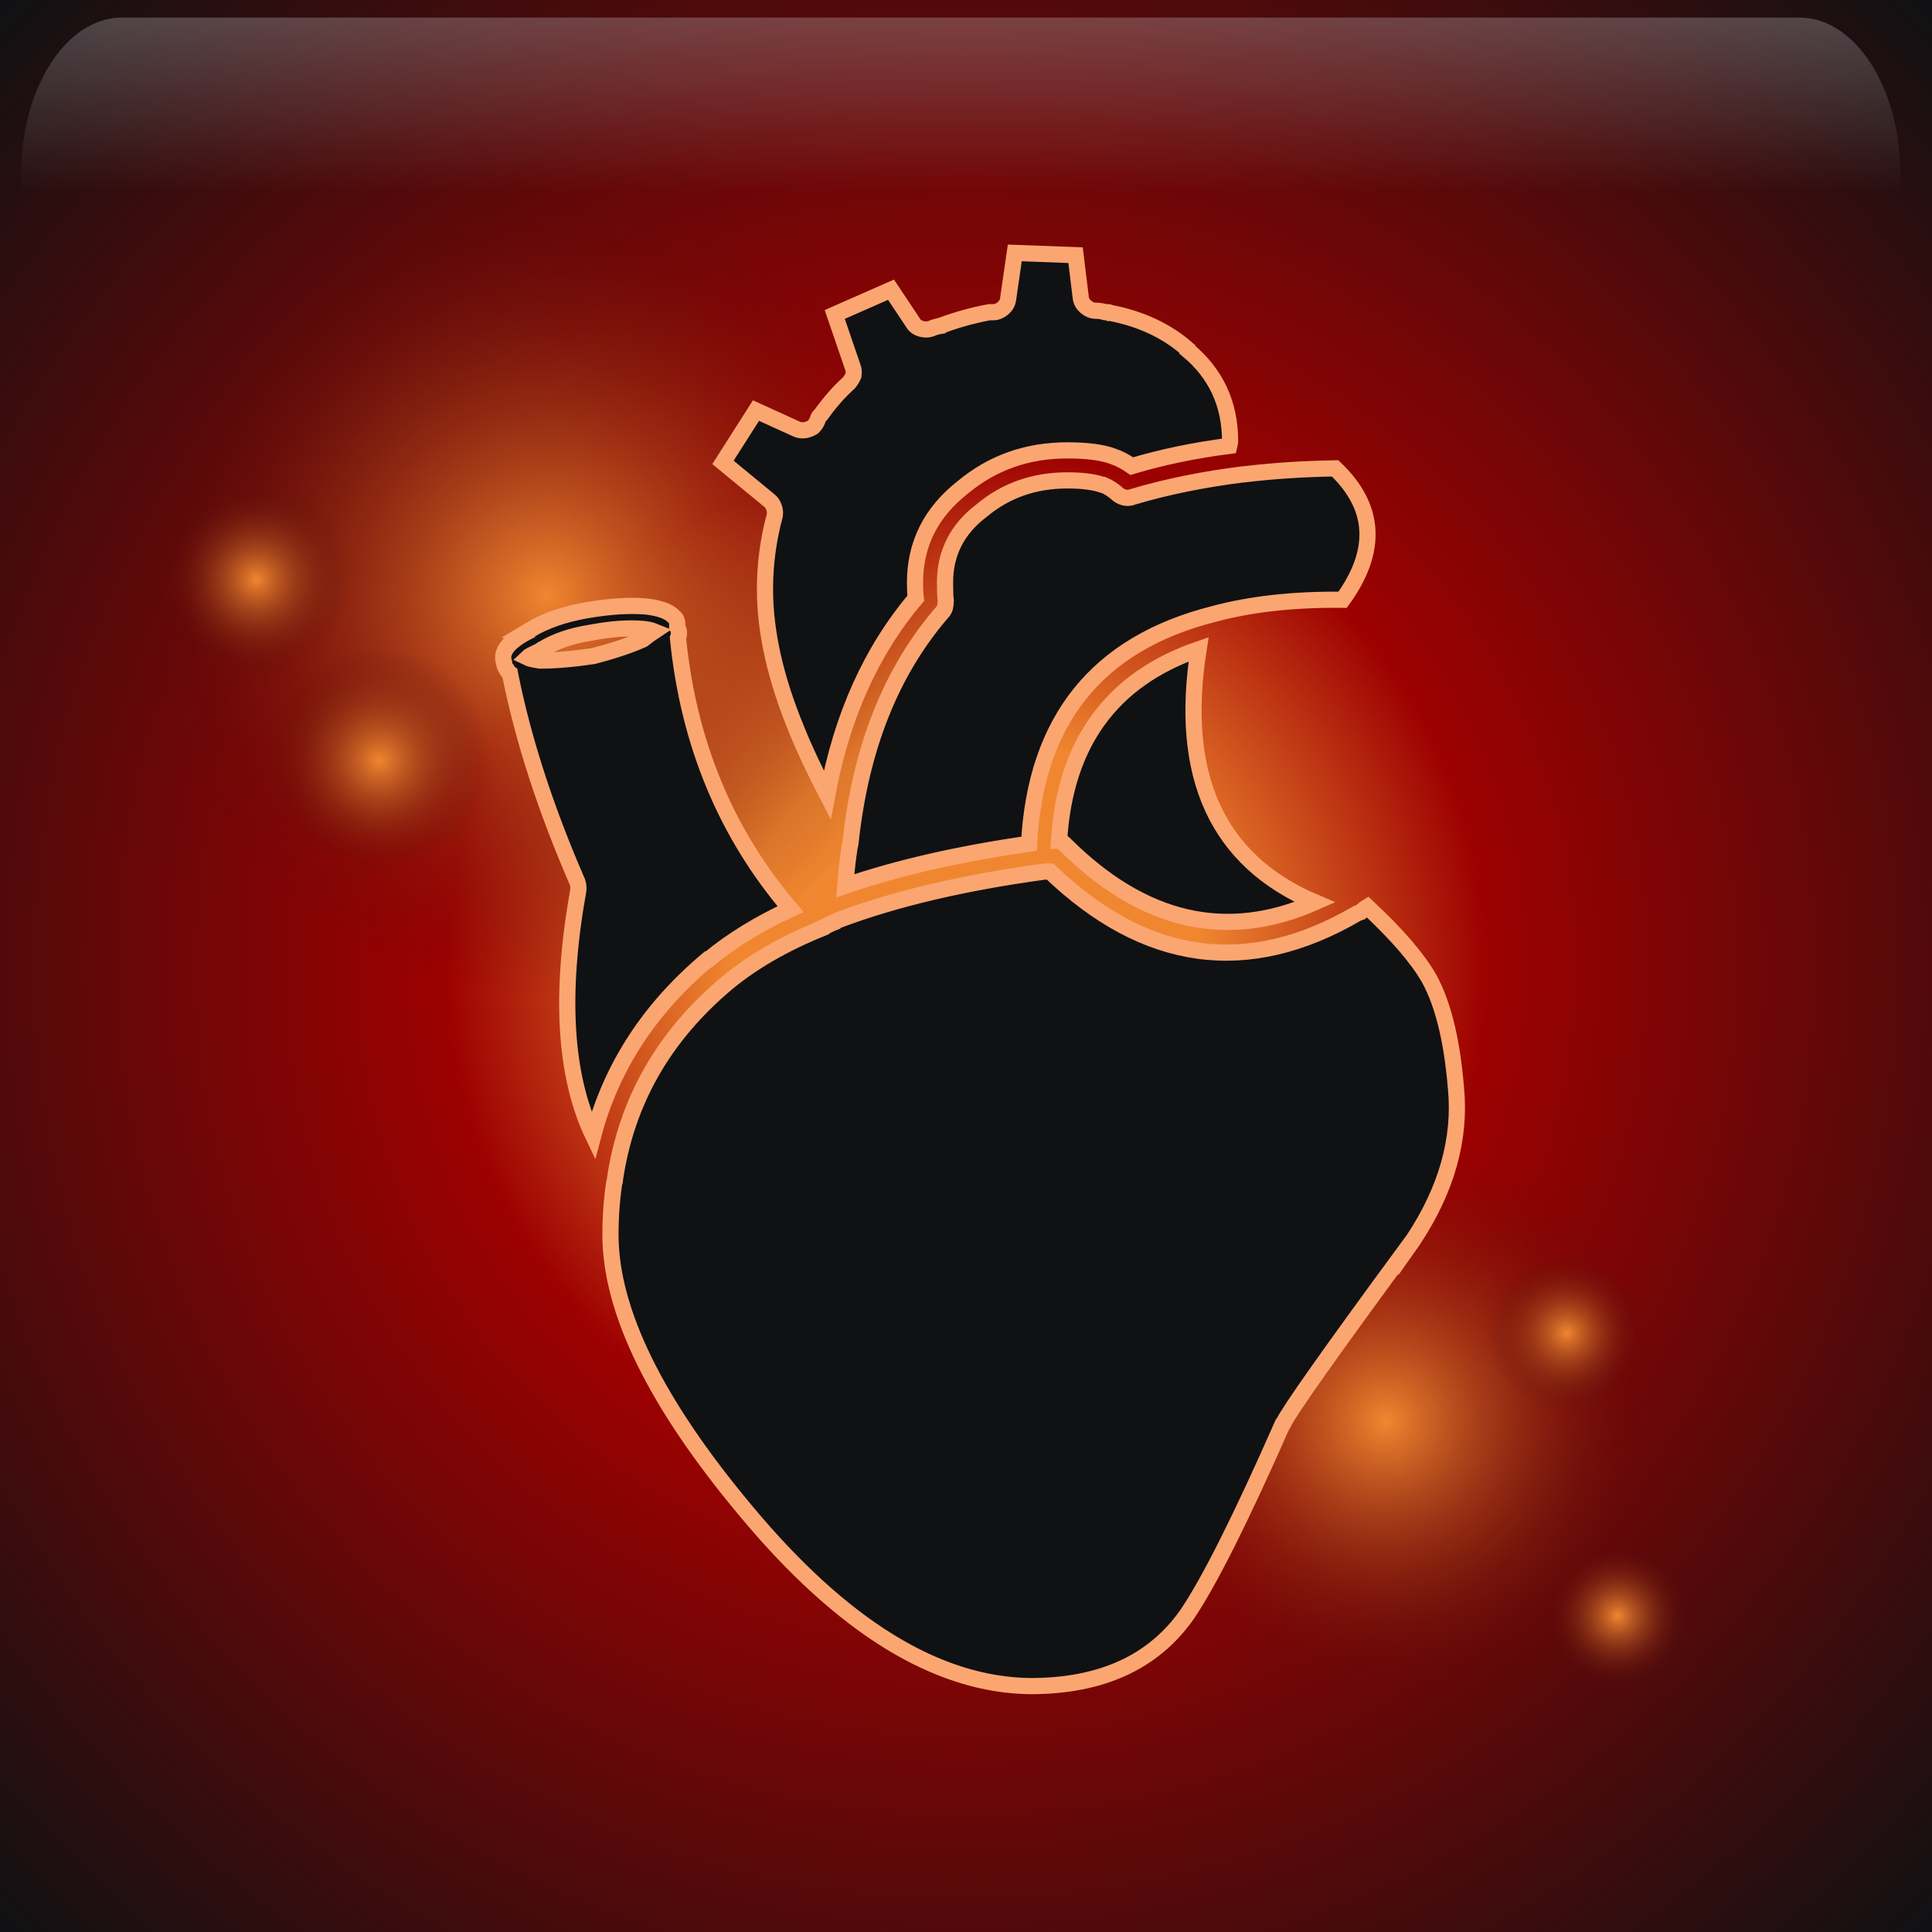
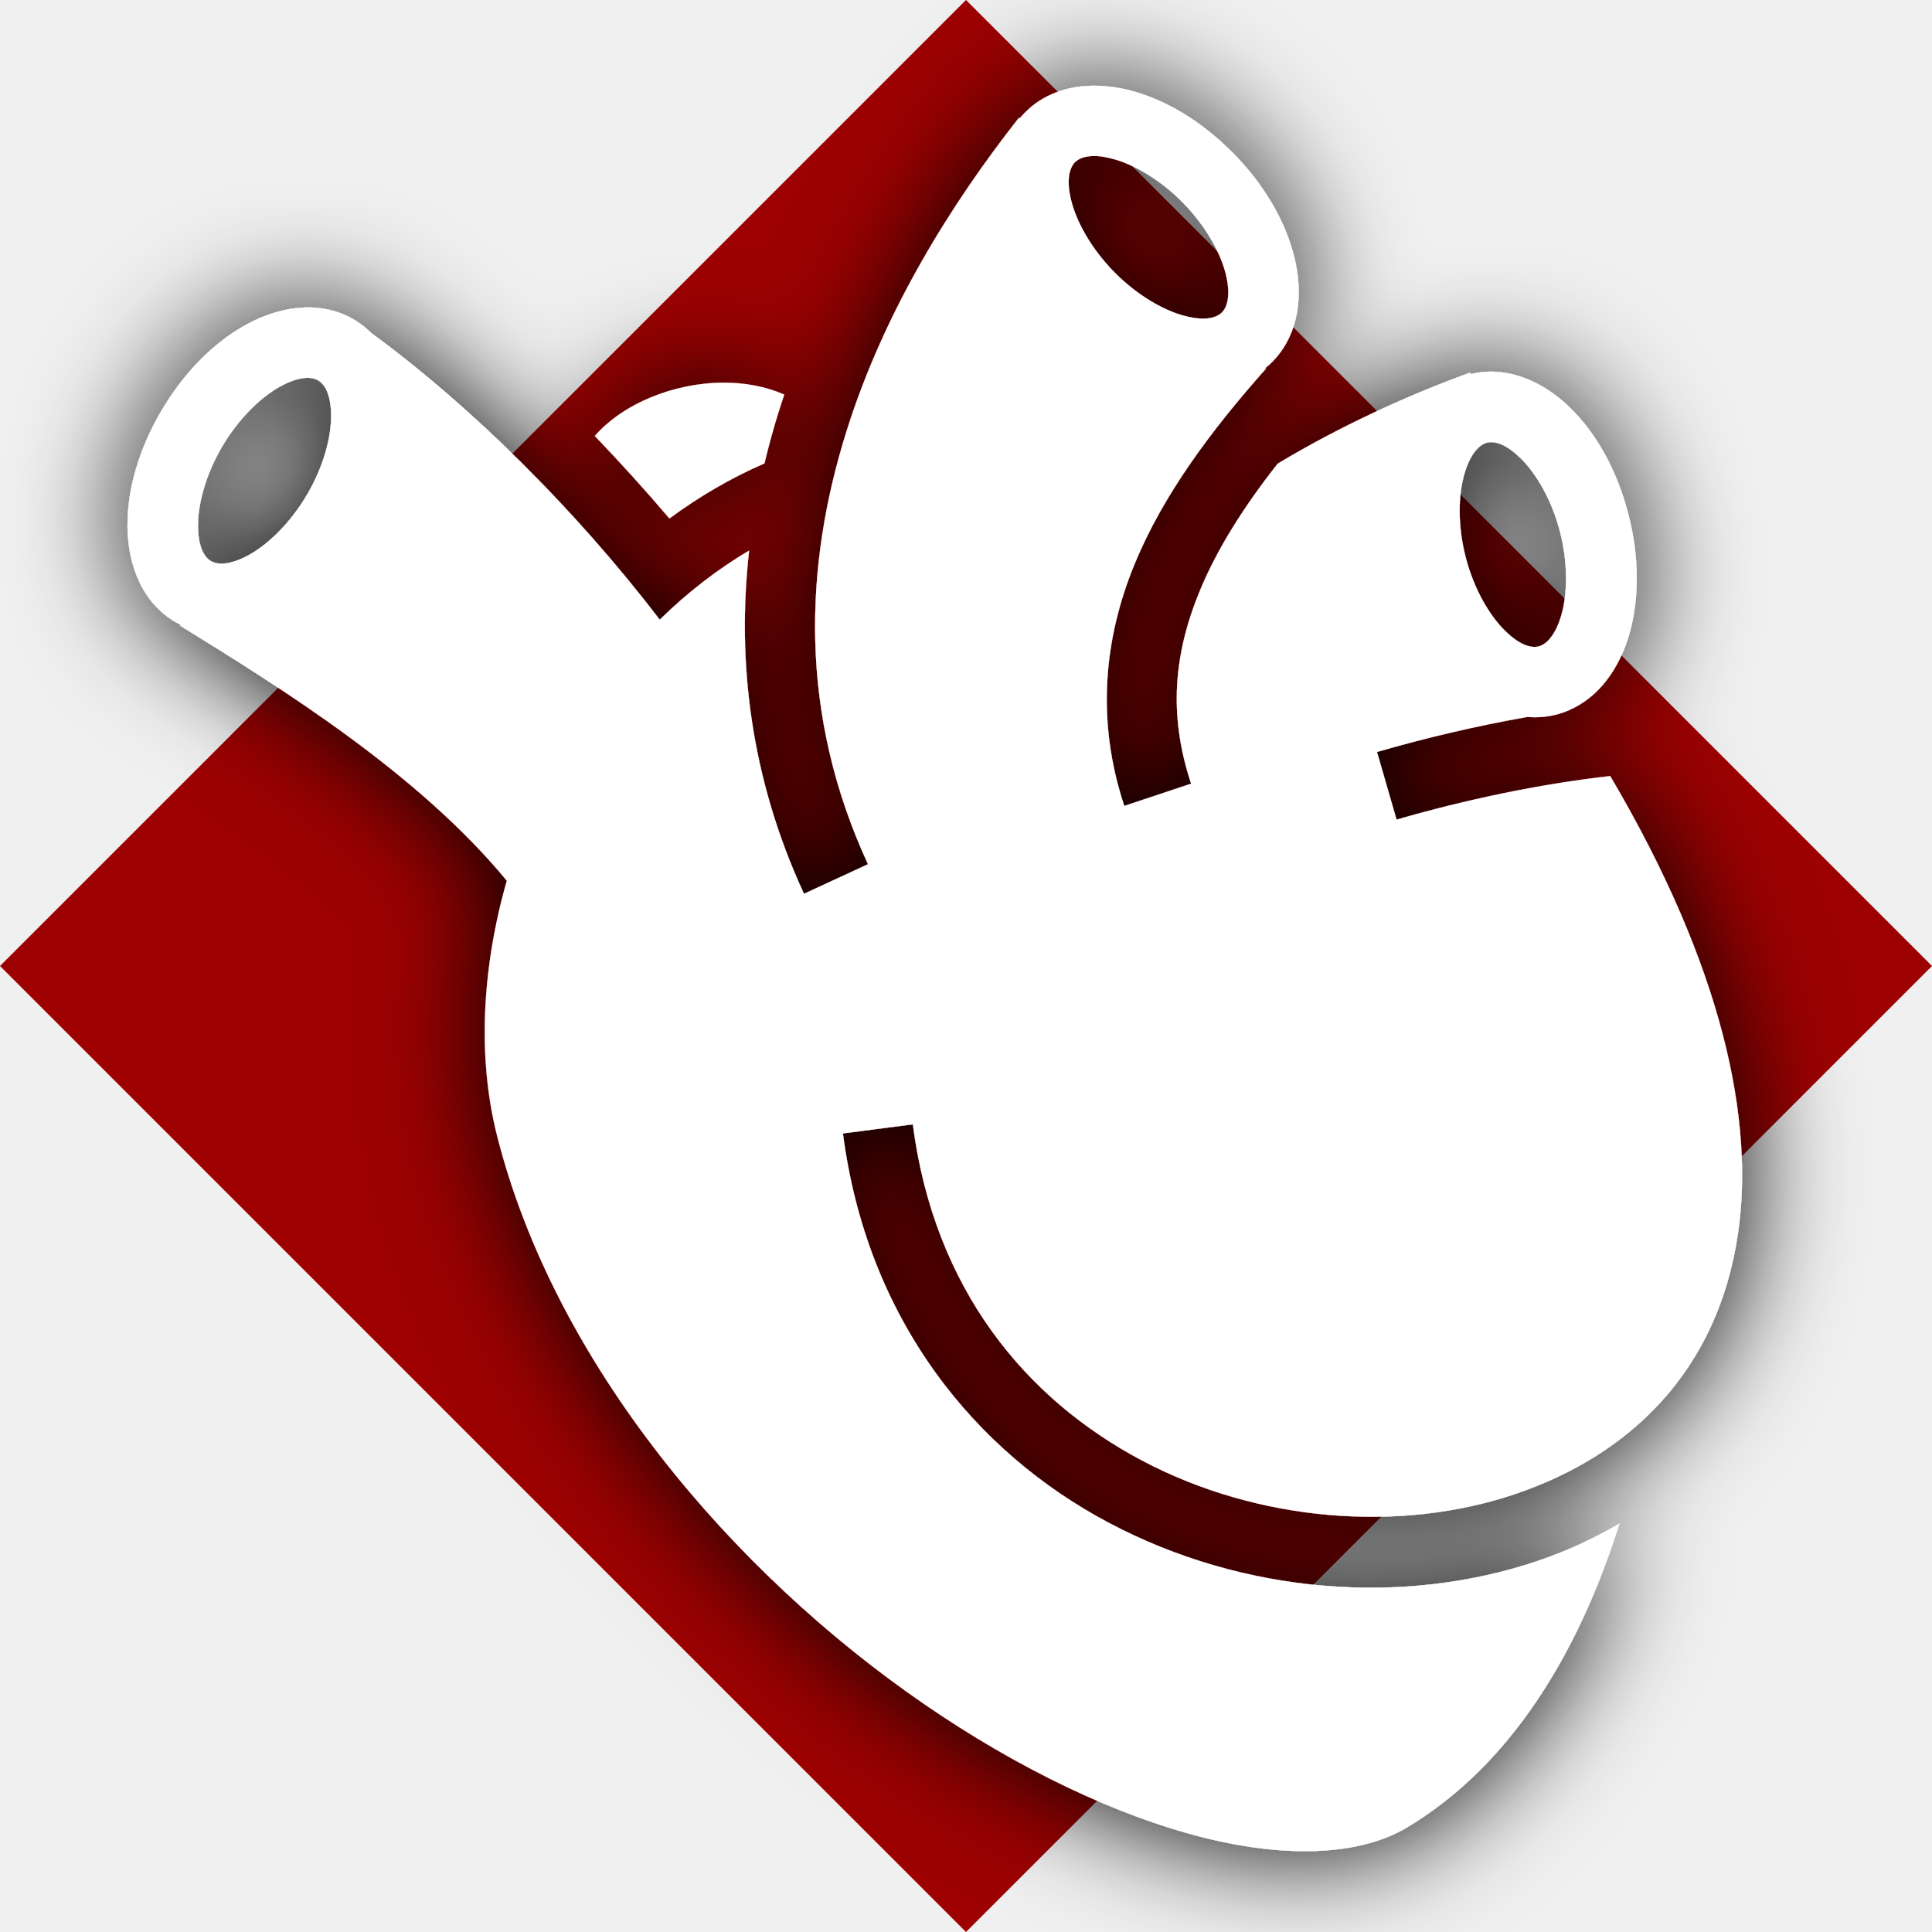
- <svg xmlns="http://www.w3.org/2000/svg" width="550" height="550" overflow="hidden">
+ <svg xmlns="http://www.w3.org/2000/svg" viewBox="0 0 512 512" style="height: 512px; width: 512px;">
  <defs>
-     <clipPath id="clip0">
-       <rect x="1851" y="46" width="550" height="550" />
-     </clipPath>
-     <radialGradient cx="762000" cy="762000" r="1.07763e+06" gradientUnits="userSpaceOnUse" spreadMethod="pad" id="fill1" gradientTransform="matrix(0.000360892 0 0 0.000360892 1851 46.0001)">
-       <stop offset="0" stop-color="#F08730" />
-       <stop offset="0.17" stop-color="#F08730" />
-       <stop offset="0.38" stop-color="#9D0101" />
-       <stop offset="1" stop-color="#0F1113" />
-     </radialGradient>
-     <radialGradient cx="372687" cy="447502" r="582369" gradientUnits="userSpaceOnUse" spreadMethod="pad" id="fill2" gradientTransform="matrix(0.000360892 0 0 0.000360892 1872 54)">
-       <stop offset="0" stop-color="#F08730" />
-       <stop offset="0.54" stop-color="#540808" stop-opacity="0" />
-       <stop offset="1" stop-color="#540808" stop-opacity="0" />
-     </radialGradient>
-     <linearGradient x1="2124.5" y1="51" x2="2124.5" y2="206" gradientUnits="userSpaceOnUse" spreadMethod="reflect" id="fill3">
-       <stop offset="0" stop-color="#F5FAFF" stop-opacity="0.231" />
-       <stop offset="0.32" stop-color="#FFFFFF" stop-opacity="0" />
-       <stop offset="1" stop-color="#FFFFFF" stop-opacity="0" />
-     </linearGradient>
-     <radialGradient cx="94211" cy="102524" r="139236" gradientUnits="userSpaceOnUse" spreadMethod="pad" id="fill4" gradientTransform="matrix(0.000360892 0 0 0.000360892 1890 174)">
-       <stop offset="0" stop-color="#F08730" />
-       <stop offset="0.54" stop-color="#540808" stop-opacity="0" />
-       <stop offset="1" stop-color="#540808" stop-opacity="0" />
-     </radialGradient>
-     <radialGradient cx="110836" cy="120534" r="163747" fx="110836" fy="120534" gradientUnits="userSpaceOnUse" spreadMethod="pad" id="fill5" gradientTransform="matrix(0.000360892 0 0 0.000360892 1919 219)">
-       <stop offset="0" stop-color="#F08730" />
-       <stop offset="0.54" stop-color="#540808" stop-opacity="0" />
-       <stop offset="1" stop-color="#540808" stop-opacity="0" />
-     </radialGradient>
-     <radialGradient cx="292331" cy="278477" r="403741" fx="292331" fy="278476" gradientUnits="userSpaceOnUse" spreadMethod="pad" id="fill6" gradientTransform="matrix(0.000360892 0 0 0.000360892 2140 350)">
-       <stop offset="0" stop-color="#F08730" />
-       <stop offset="0.54" stop-color="#540808" stop-opacity="0" />
-       <stop offset="1" stop-color="#540808" stop-opacity="0" />
-     </radialGradient>
-     <radialGradient cx="70658.5" cy="77585" r="104938" gradientUnits="userSpaceOnUse" spreadMethod="pad" id="fill7" gradientTransform="matrix(0.000360892 0 0 0.000360892 2286 478)">
-       <stop offset="0" stop-color="#F08730" />
-       <stop offset="0.54" stop-color="#540808" stop-opacity="0" />
-       <stop offset="1" stop-color="#540808" stop-opacity="0" />
-     </radialGradient>
-     <radialGradient cx="77585.5" cy="84513" r="114726" fx="77585.5" fy="84513" gradientUnits="userSpaceOnUse" spreadMethod="pad" id="fill8" gradientTransform="matrix(0.000360892 0 0 0.000360892 2269 395)">
-       <stop offset="0" stop-color="#F08730" />
-       <stop offset="0.54" stop-color="#540808" stop-opacity="0" />
-       <stop offset="1" stop-color="#540808" stop-opacity="0" />
-     </radialGradient>
-     <clipPath id="clip9">
-       <rect x="1889" y="82" width="482" height="481" />
-     </clipPath>
-     <clipPath id="clip10">
-       <rect x="1889" y="82" width="482" height="481" />
-     </clipPath>
-     <clipPath id="clip11">
-       <rect x="1889" y="82" width="482" height="481" />
-     </clipPath>
+     <filter id="shadow-1" height="300%" width="300%" x="-100%" y="-100%">
+       <feFlood flood-color="rgba(0, 0, 0, 1)" result="flood" />
+       <feComposite in="flood" in2="SourceGraphic" operator="atop" result="composite" />
+       <feGaussianBlur in="composite" stdDeviation="15" result="blur" />
+       <feOffset dx="0" dy="0" result="offset" />
+       <feComposite in="SourceGraphic" in2="offset" operator="over" />
+     </filter>
  </defs>
-   <g clip-path="url(#clip0)" transform="translate(-1851 -46)">
-     <rect x="1851" y="46" width="550" height="550" fill="url(#fill1)" />
-     <path d="M1872 215.5C1872 126.306 1932.22 54 2006.5 54 2080.78 54 2141 126.306 2141 215.5 2141 304.694 2080.78 377 2006.5 377 1932.22 377 1872 304.694 1872 215.5Z" fill="url(#fill2)" fill-rule="evenodd" />
-     <path d="M1885.73 51 2363.27 51C2379.14 51 2392 70.993 2392 95.656L2392 206C2392 167.576 2371.96 136.427 2347.23 136.427L1901.77 136.427C1877.04 136.427 1857 167.576 1857 206L1857 95.656C1857 70.993 1869.86 51 1885.73 51Z" fill="url(#fill3)" fill-rule="evenodd" />
-     <path d="M1890 211C1890 190.565 1905.22 174 1924 174 1942.78 174 1958 190.565 1958 211 1958 231.434 1942.78 248 1924 248 1905.22 248 1890 231.434 1890 211Z" fill="url(#fill4)" fill-rule="evenodd" />
-     <path d="M1919 262.5C1919 238.476 1936.91 219 1959 219 1981.09 219 1999 238.476 1999 262.5 1999 286.524 1981.09 306 1959 306 1936.91 306 1919 286.524 1919 262.5Z" fill="url(#fill5)" fill-rule="evenodd" />
-     <path d="M2140 450.5C2140 394.995 2187.23 350 2245.5 350 2303.77 350 2351 394.995 2351 450.5 2351 506.005 2303.77 551 2245.5 551 2187.23 551 2140 506.005 2140 450.5Z" fill="url(#fill6)" fill-rule="evenodd" />
-     <path d="M2286 506C2286 490.536 2297.42 478 2311.5 478 2325.58 478 2337 490.536 2337 506 2337 521.464 2325.58 534 2311.5 534 2297.42 534 2286 521.464 2286 506Z" fill="url(#fill7)" fill-rule="evenodd" />
-     <path d="M2269 425.5C2269 408.655 2281.54 395 2297 395 2312.46 395 2325 408.655 2325 425.5 2325 442.345 2312.46 456 2297 456 2281.54 456 2269 442.345 2269 425.5Z" fill="url(#fill8)" fill-rule="evenodd" />
-     <g clip-path="url(#clip9)">
-       <g clip-path="url(#clip10)">
-         <g clip-path="url(#clip11)">
-           <path d="M127.948 137.733C134.637 136.594 140.334 136.237 145.031 136.664 148.734 137.095 151.296 138.014 152.719 139.444 153.433 140.011 153.788 140.723 153.788 141.581 153.788 141.863 153.788 142.149 153.788 142.434 153.928 142.72 154.073 143.076 154.214 143.503 154.357 144.215 154.287 144.928 154.003 145.641 156.991 175.566 167.67 201.281 186.037 222.797 177.066 226.927 169.306 231.698 162.757 237.112L162.544 237.112C145.884 251.076 134.993 267.82 129.867 287.339 121.753 270.384 120.33 247.162 125.597 217.664 125.74 216.811 125.67 215.953 125.384 215.105 116.271 194.156 109.866 174.347 106.163 155.686 105.736 155.4 105.452 155.044 105.307 154.617 104.883 154.19 104.597 153.478 104.454 152.48 103.458 149.344 106.092 146.283 112.357 143.288L111.93 143.288C116.201 140.723 121.54 138.872 127.948 137.733ZM229.39 56.517C233.66 54.947 238.073 53.737 242.632 52.885 242.915 52.885 243.272 52.885 243.698 52.885 244.694 52.885 245.62 52.528 246.476 51.816 247.327 51.103 247.826 50.25 247.971 49.251L249.89 36 267.19 36.642 268.683 48.825C268.828 49.819 269.327 50.676 270.18 51.389 271.033 52.102 271.959 52.458 272.955 52.458 273.811 52.458 274.737 52.598 275.733 52.885 276.016 52.885 276.302 52.885 276.586 52.885 276.729 52.885 276.872 52.955 277.015 53.1L277.226 53.1C285.911 54.806 293.172 58.228 299.011 63.356L299.011 63.572C307.125 70.266 311.184 78.956 311.184 89.644 311.184 89.93 311.114 90.356 310.971 90.924 301.003 92.212 291.75 94.13 283.207 96.698 281.355 95.419 279.576 94.49 277.868 93.919 274.877 92.78 270.537 92.212 264.841 92.212 253.451 92.212 243.555 95.7 235.155 102.68 226.045 109.805 221.487 118.856 221.487 129.825 221.487 131.681 221.557 133.172 221.7 134.315 209.03 149.273 200.63 167.939 196.5 190.308 192.799 183.188 189.951 177.131 187.957 172.139 181.835 157.467 178.774 144 178.774 131.751 178.774 124.627 179.7 117.642 181.551 110.803 181.692 109.95 181.622 109.163 181.338 108.455 181.052 107.597 180.623 106.955 180.056 106.528L166.816 95.63 176.212 80.883 187.957 86.227C188.67 86.508 189.452 86.578 190.308 86.437 191.018 86.297 191.73 86.011 192.443 85.585 193.012 85.012 193.439 84.37 193.725 83.662 193.866 83.09 194.081 82.664 194.365 82.378 194.506 82.233 194.651 82.092 194.791 81.951 197.212 78.53 199.845 75.539 202.694 72.975 203.264 72.263 203.69 71.55 203.974 70.837 204.117 69.984 204.045 69.197 203.761 68.484L198.635 53.527 214.652 46.472 221.06 56.09C221.487 56.803 222.199 57.3 223.195 57.586 224.191 57.872 225.117 57.872 225.97 57.586 226.969 57.159 227.965 56.873 228.961 56.733 229.104 56.588 229.247 56.517 229.39 56.517ZM230.03 129.825C230.03 121.42 233.519 114.581 240.494 109.308 247.327 103.608 255.445 100.758 264.841 100.758 269.111 100.758 272.456 101.184 274.877 102.042L275.09 102.042C276.515 102.61 277.941 103.537 279.363 104.817 279.93 105.249 280.572 105.53 281.285 105.675 281.995 105.815 282.71 105.745 283.42 105.459 292.959 102.61 303.424 100.472 314.815 99.047L315.028 99.047C323.288 98.053 331.971 97.481 341.084 97.336 352.615 108.31 353.327 120.778 343.219 134.737 329.266 134.597 317.02 135.951 306.485 138.802 273.311 147.206 255.799 169.008 253.95 204.197 234.016 207.051 216.576 211.041 201.626 216.169 201.91 212.325 202.338 208.547 202.908 204.844 203.049 204.558 203.121 204.272 203.121 203.986 205.969 177.056 214.652 155.189 229.174 138.375 229.603 137.944 229.889 137.447 230.03 136.875 230.172 136.167 230.243 135.525 230.243 134.958 230.1 134.1 230.03 132.389 230.03 129.825ZM348.345 223.65C348.914 223.078 349.554 222.581 350.266 222.154 358.666 229.992 364.505 236.761 367.779 242.456 372.049 250.149 374.684 261.478 375.68 276.441 376.392 290.976 371.623 305.433 361.371 319.828L361.371 319.612C339.588 349.247 327.911 365.78 326.346 369.197L326.133 369.408C314.315 396.197 305.276 414.22 299.011 423.483 289.472 437.161 274.591 444 254.376 444 227.751 443.719 200.7 427.045 173.222 393.989 147.736 363.497 134.923 337.42 134.782 315.764 134.782 310.495 135.136 305.503 135.849 300.806 135.991 300.52 136.062 300.234 136.062 299.949L136.062 299.737C139.336 277.51 150.014 258.844 168.096 243.741 175.359 237.755 184.256 232.627 194.791 228.351 194.791 228.211 194.862 228.141 195.005 228.141L195.22 228.141C196.5 227.423 197.71 226.856 198.851 226.425 198.991 226.284 199.205 226.144 199.49 226.003 215.721 219.872 235.369 215.245 258.433 212.11L258.649 212.11C259.073 212.11 259.5 212.11 259.929 212.11 287.123 238.181 316.237 242.175 347.276 224.076 347.559 223.936 347.918 223.795 348.345 223.65ZM302.215 148.847C296.519 185.034 307.554 209.044 335.315 220.87 310.115 231.984 286.411 226.5 264.199 204.417 263.772 203.986 263.273 203.63 262.704 203.349L262.493 203.349C264.199 175.566 277.441 157.397 302.215 148.847ZM129.867 150.769C135.422 149.344 140.121 147.778 143.965 146.067 145.245 145.069 146.313 144.286 147.169 143.719 146.454 143.433 145.53 143.217 144.391 143.076 140.121 142.65 134.993 143.006 129.014 144.145 123.605 144.998 119.049 146.564 115.345 148.847 115.205 148.847 115.132 148.917 115.132 149.063 112.711 150.202 111.361 150.914 111.075 151.2 111.645 151.481 112.856 151.767 114.706 152.053 119.119 152.053 124.174 151.622 129.867 150.769Z" stroke="#FBA671" stroke-width="4.604" fill="#0F1113" fill-rule="evenodd" transform="matrix(1 0 0 1 1890 82.0002)" />
-         </g>
-       </g>
-     </g>
+   <polygon points="256,512,0,256,256,0,512,256" fill="#9d0101" fill-opacity="1" />
+   <g class="" transform="translate(0,0)" style="">
+     <path d="M289.188 22.72c-6.5.162-12.792 2.26-17.594 7.124-.483.488-.916.983-1.344 1.5l-.188-.188c-17.848 22.67-35.71 51.21-45.718 83.094-11.197 35.67-12.8 74.75 5.687 114.78l-16.968 7.845c-14.305-30.974-17.807-61.916-14.53-90.97-8.475 4.99-16.412 11.178-23.688 18.314-22.368-29.2-49.978-56.593-76.5-76-1.404-1.4-2.996-2.655-4.813-3.69-3.378-1.922-6.98-2.86-10.624-3.03-.38-.018-.745-.032-1.125-.03-.38 0-.774.016-1.155.03-5.33.203-10.67 1.93-15.438 4.563-8.72 4.816-16.545 12.77-22.5 22.937-5.954 10.168-9.036 20.86-8.906 30.78.132 9.922 3.896 20.06 12.907 25.19.368.208.753.375 1.126.56l-.126.25c27.298 16.83 63.364 39.376 86.626 67.626-6.582 22.99-7.837 46.735-2.625 67.406 15.303 60.707 62.425 115.8 113.03 150.657 25.304 17.427 51.403 29.785 74.22 35.5 22.816 5.713 41.874 4.546 53.906-2.658 27.152-16.25 45.328-45.636 56.312-80.53-6.824 4.01-14.074 7.32-21.625 9.874-35.777 12.102-78.105 8.732-113.624-10.062-35.52-18.794-64.105-53.724-70.53-103.22l18.53-2.405c5.673 43.69 29.907 72.772 60.75 89.092 30.844 16.32 68.41 19.18 98.875 8.875 30.465-10.304 53.67-32.64 59.033-68.906 4.434-29.985-3.865-70.527-33.844-121.374-19.14 2.18-38.67 6.368-56.626 11.563l-5.188-17.94c12.73-3.682 26.192-6.87 39.875-9.28 2.63.22 5.328.024 8.033-.72 1.02-.28 1.996-.63 2.937-1.03.032-.005.062-.027.094-.03-.005-.008.004-.025 0-.032 8.222-3.55 13.437-11.472 15.906-20.032 2.76-9.57 2.698-20.724-.28-32.125-2.98-11.4-8.362-21.14-15.47-28.06-5.33-5.193-12.214-9.005-19.53-9.44-2.236-.13-4.497.065-6.783.626l-.093-.406c-16.036 5.84-33.733 13.757-51 24.125-8.947 11.378-15.964 22.483-20.5 33.375-7.047 16.92-8.512 33.12-2.438 51.438l-17.72 5.906c-7.46-22.5-5.505-44.333 2.908-64.53 7.425-17.828 19.73-34.594 34.656-51.376l-.156-.157c.622-.507 1.232-1.036 1.812-1.624 7.286-7.377 8.24-18.11 5.844-27.78-2.395-9.67-8.032-19.274-16.313-27.657l-.062-.032c-8.27-8.358-17.777-14.095-27.375-16.532-2.404-.61-4.868-.992-7.344-1.125-.464-.024-.942-.055-1.406-.06-.435-.007-.88-.012-1.313 0zm.656 18.624c.36 0 .755 0 1.156.03 1.07.084 2.28.308 3.656.657 5.51 1.4 12.564 5.332 18.72 11.564 6.154 6.23 10.07 13.385 11.468 19.03 1.398 5.647.36 8.778-1 10.157-1.362 1.38-4.27 2.37-9.78.97-5.512-1.4-12.565-5.362-18.72-11.594-6.155-6.23-10.07-13.385-11.47-19.03-1.398-5.647-.36-8.747 1-10.126.895-.905 2.445-1.648 4.97-1.656zm-208.156 58.78c1.09.03 1.962.298 2.593.657 1.685.96 3.395 3.504 3.47 9.19.075 5.684-1.918 13.503-6.344 21.06-4.426 7.56-10.314 13.22-15.406 16.032-5.092 2.813-8.378 2.615-10.063 1.657-1.684-.96-3.393-3.504-3.468-9.19-.076-5.684 1.916-13.535 6.343-21.093 4.426-7.557 10.314-13.187 15.406-16 2.545-1.406 4.643-2.064 6.31-2.25.418-.046.794-.072 1.157-.062zm109.937 1.282c-13 .075-26.444 5.487-34 14.125 6.848 7.143 13.47 14.445 19.78 21.876 7.846-5.784 16.262-10.73 25.19-14.594 1.14-4.79 2.448-9.514 3.905-14.156.432-1.375.887-2.73 1.344-4.094-4.97-2.18-10.548-3.188-16.22-3.156zm203.125 15.78c.272-.02.57-.02.875 0 1.826.14 4.258 1.214 7.313 4.19 4.072 3.966 8.222 10.9 10.437 19.374 2.215 8.474 2.018 16.63.406 22.22-1.61 5.588-4.068 7.798-5.936 8.31-1.87.514-4.865-.095-8.938-4.06-4.072-3.968-8.223-10.902-10.437-19.376-2.216-8.474-2.02-16.63-.408-22.22 1.612-5.588 4.07-7.798 5.938-8.31.234-.066.478-.106.75-.126z" fill="#fff" fill-opacity="1" filter="url(#shadow-1)" />
  </g>
</svg>
